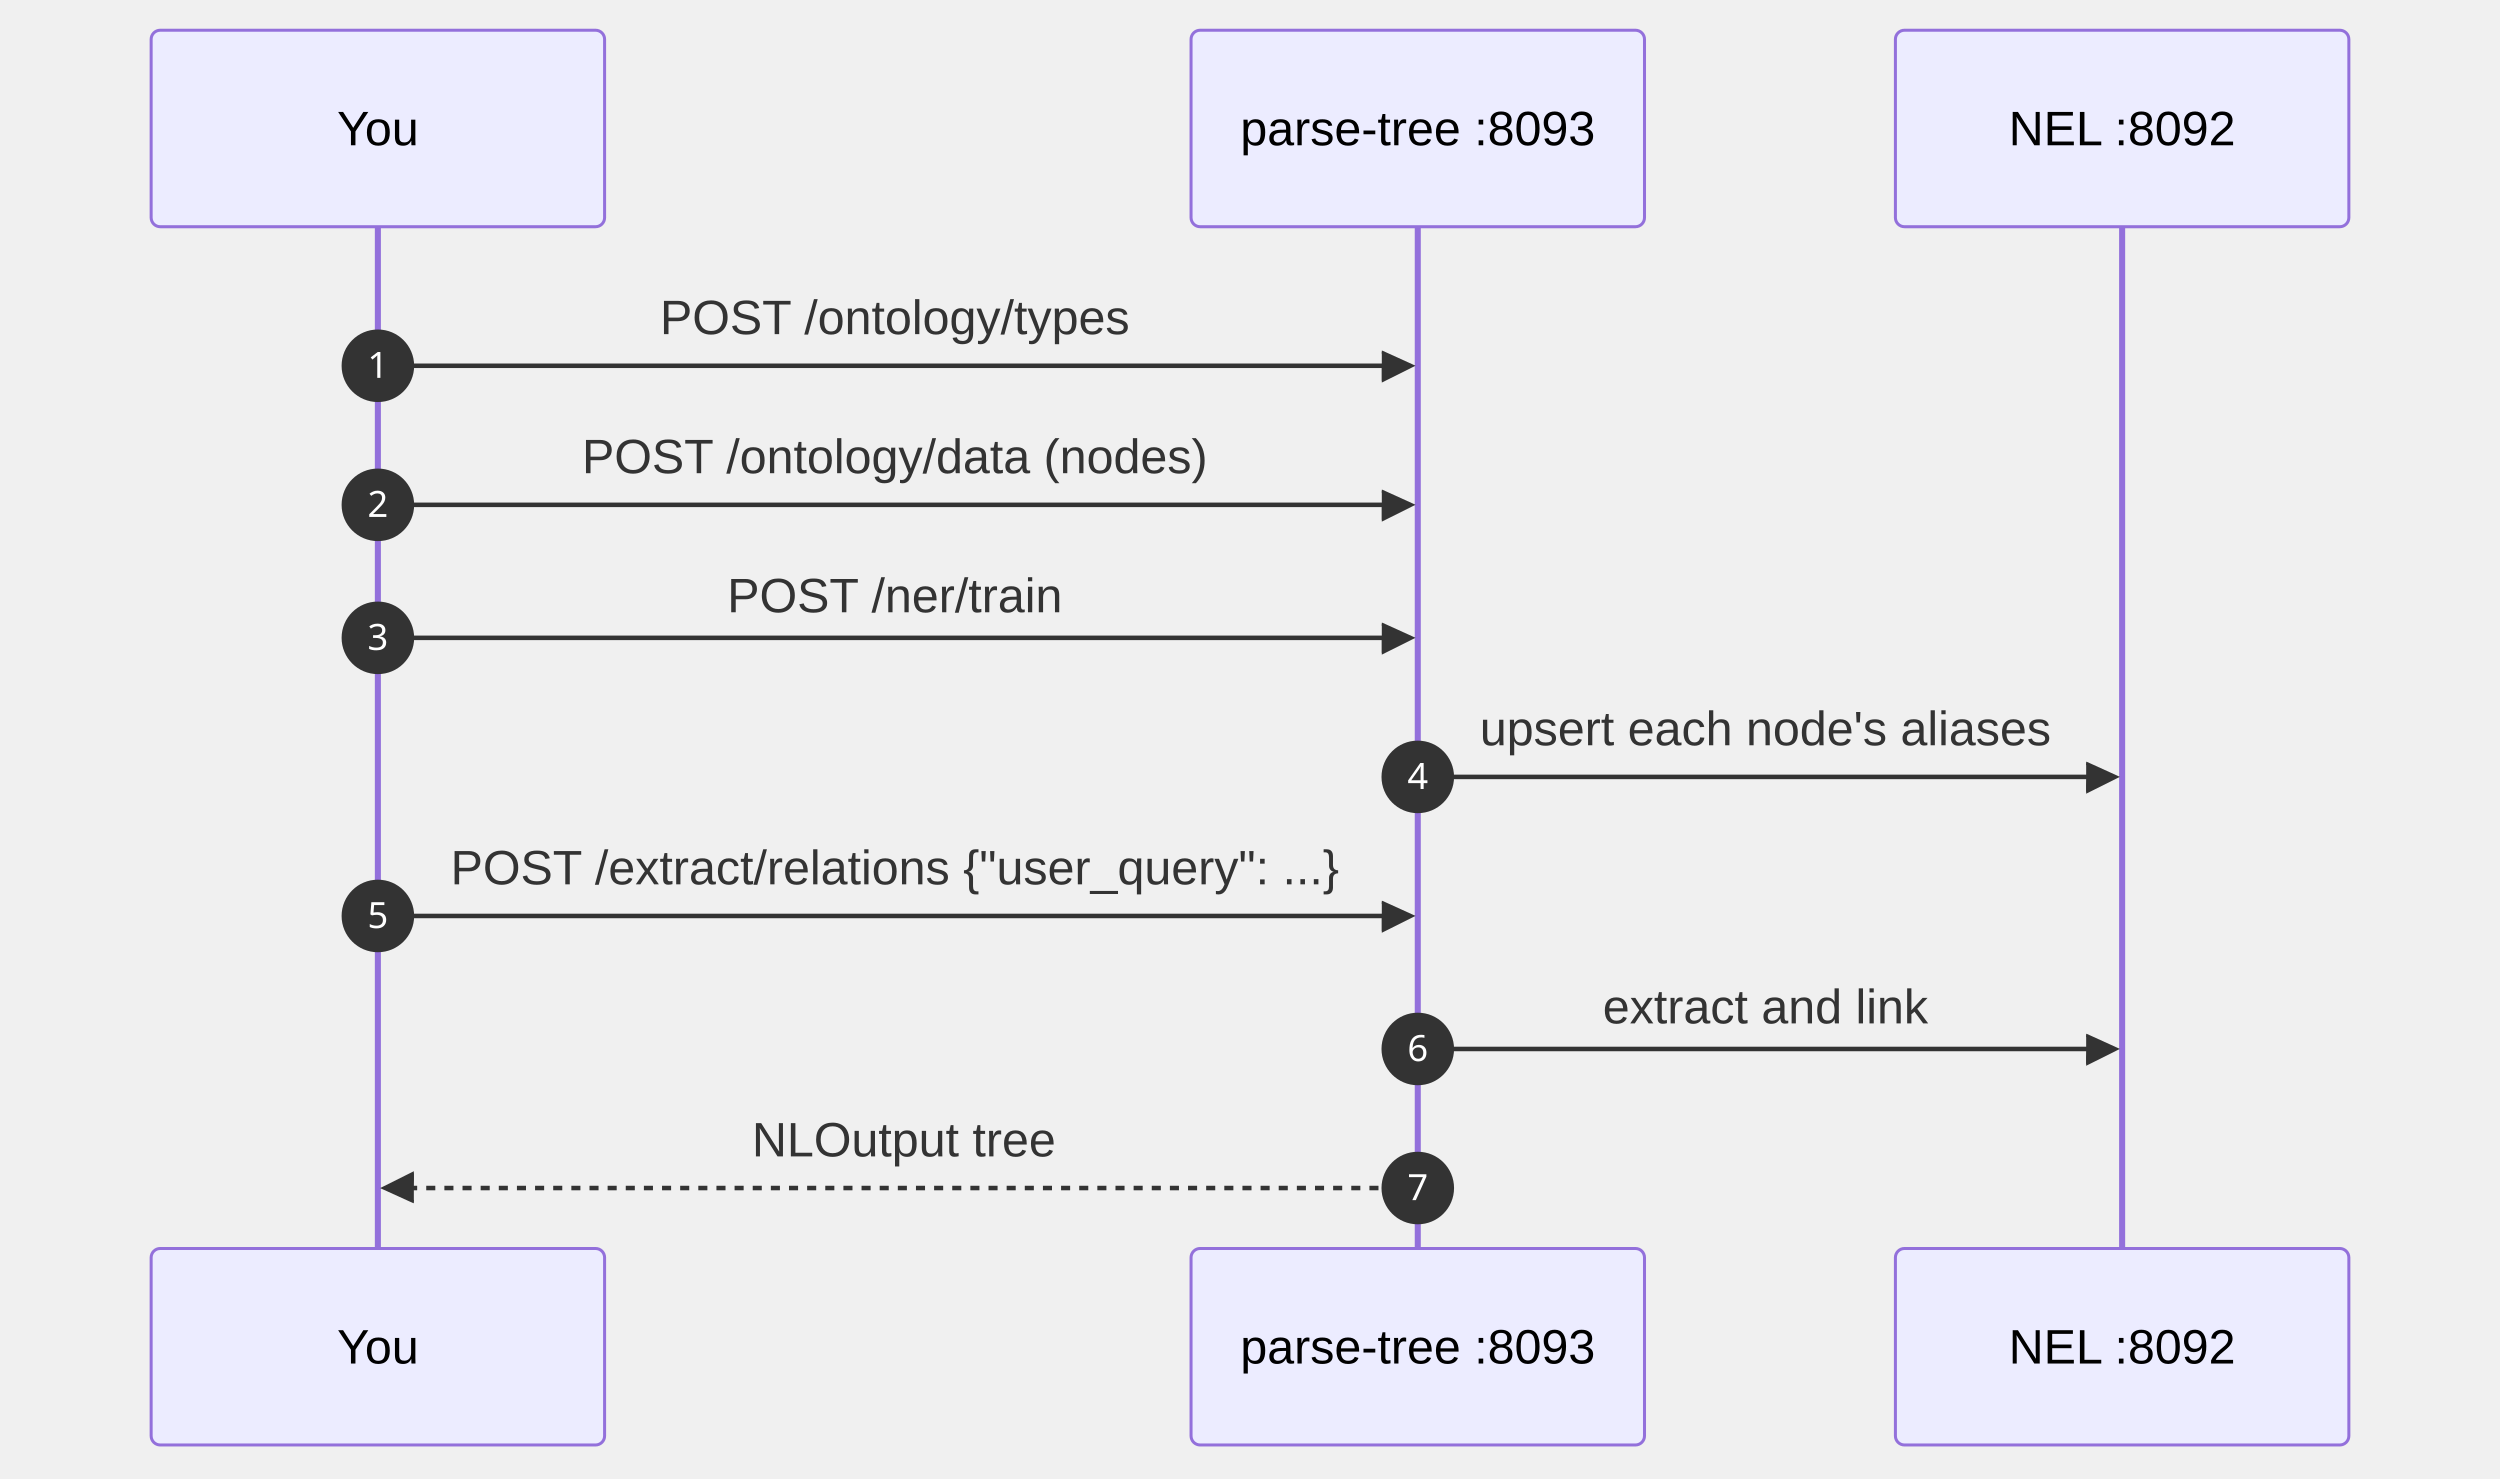
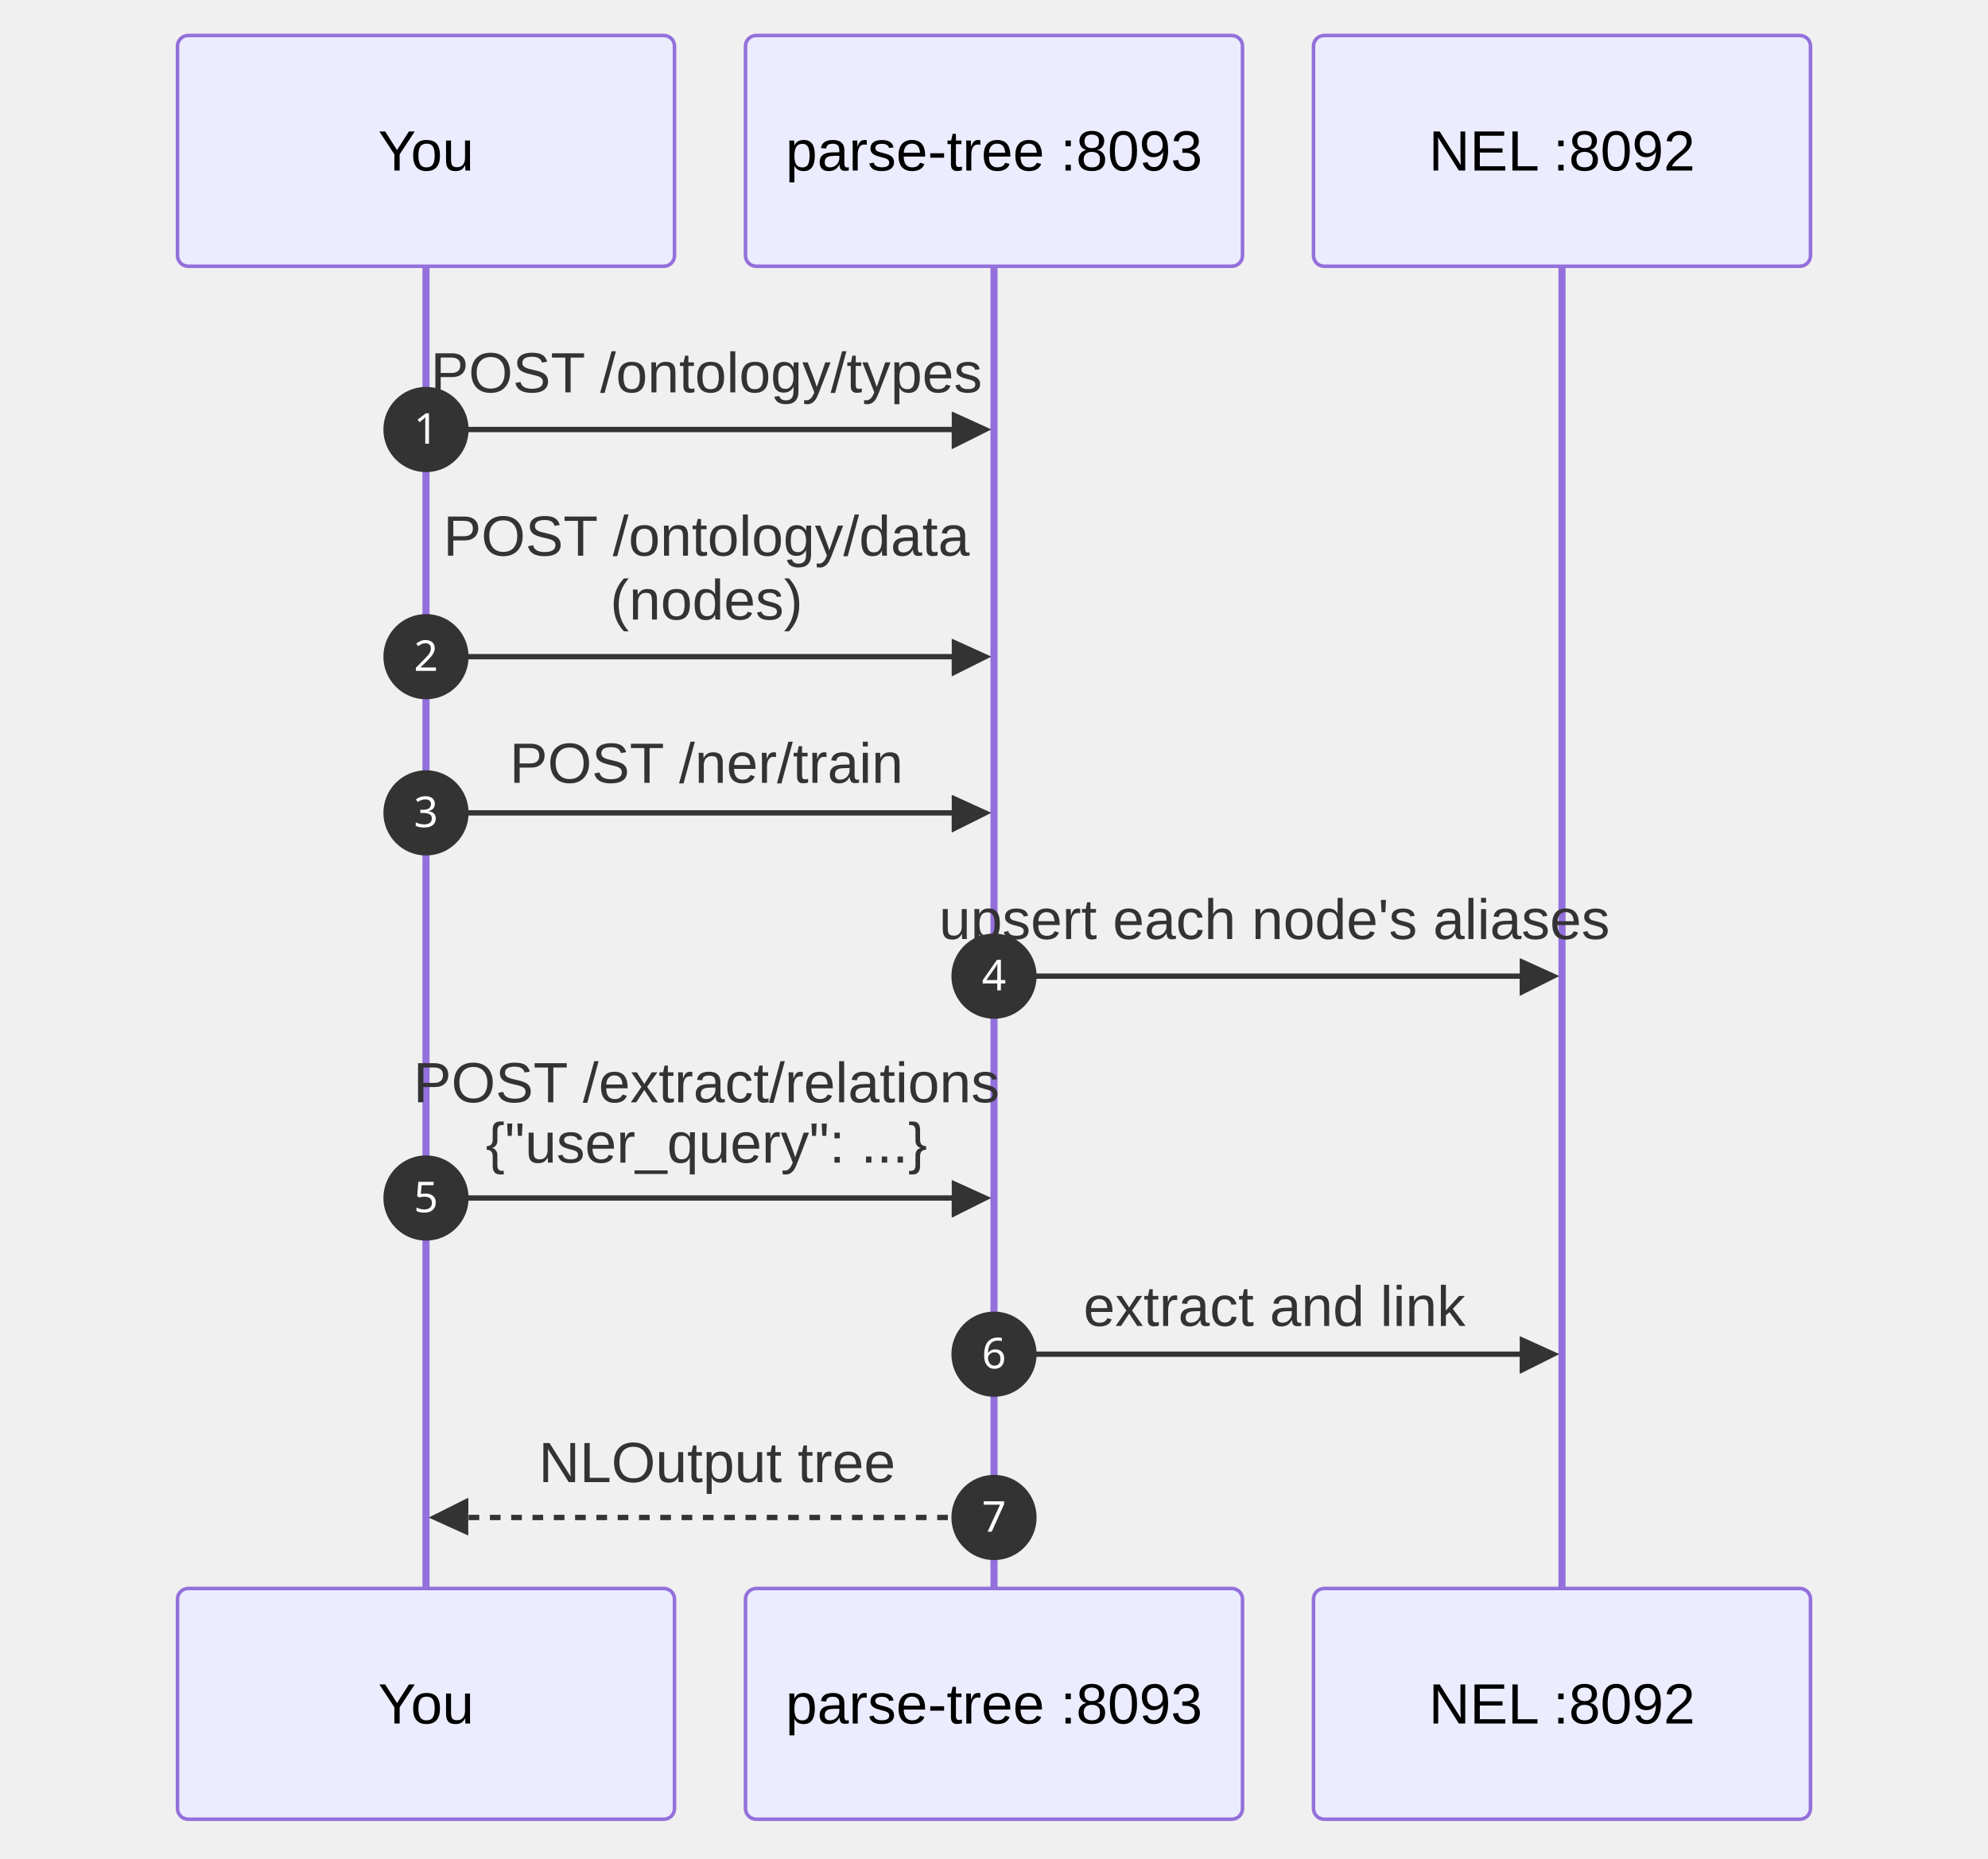
- <svg xmlns="http://www.w3.org/2000/svg" id="my-svg" width="100%" style="max-width: 827px; background-color: white;" viewBox="-50 -10 827 489" role="graphics-document document" aria-roledescription="sequence" aria-describedby="chart-desc-my-svg" aria-labelledby="chart-title-my-svg">
+ <svg xmlns="http://www.w3.org/2000/svg" id="my-svg" width="560" height="523.5" viewBox="-50 -10 560 523.5" role="graphics-document document" aria-roledescription="sequence" aria-describedby="chart-desc-my-svg" aria-labelledby="chart-title-my-svg" style="background-color: white;">
  <g>
-     <rect x="577" y="403" fill="#eaeaea" stroke="#666" width="150" height="65" name="NEL" rx="3" ry="3" class="actor actor-bottom" />
-     <text x="652" y="435.5" dominant-baseline="central" alignment-baseline="central" class="actor actor-box" style="text-anchor: middle; font-size: 16px; font-weight: 400;">
-       <tspan x="652" dy="0">NEL :8092</tspan>
+     <rect x="320" y="437.5" fill="#eaeaea" stroke="#666" width="140" height="65" name="NEL" rx="3" ry="3" class="actor actor-bottom" />
+     <text x="390" y="470" dominant-baseline="central" alignment-baseline="central" class="actor actor-box" style="text-anchor: middle; font-size: 16px; font-weight: 400;">
+       <tspan x="390" dy="0">NEL :8092</tspan>
    </text>
  </g>
  <g>
-     <rect x="344" y="403" fill="#eaeaea" stroke="#666" width="150" height="65" name="PT" rx="3" ry="3" class="actor actor-bottom" />
-     <text x="419" y="435.5" dominant-baseline="central" alignment-baseline="central" class="actor actor-box" style="text-anchor: middle; font-size: 16px; font-weight: 400;">
-       <tspan x="419" dy="0">parse-tree :8093</tspan>
+     <rect x="160" y="437.5" fill="#eaeaea" stroke="#666" width="140" height="65" name="PT" rx="3" ry="3" class="actor actor-bottom" />
+     <text x="230" y="470" dominant-baseline="central" alignment-baseline="central" class="actor actor-box" style="text-anchor: middle; font-size: 16px; font-weight: 400;">
+       <tspan x="230" dy="0">parse-tree :8093</tspan>
    </text>
  </g>
  <g>
-     <rect x="0" y="403" fill="#eaeaea" stroke="#666" width="150" height="65" name="You" rx="3" ry="3" class="actor actor-bottom" />
-     <text x="75" y="435.5" dominant-baseline="central" alignment-baseline="central" class="actor actor-box" style="text-anchor: middle; font-size: 16px; font-weight: 400;">
-       <tspan x="75" dy="0">You</tspan>
+     <rect x="0" y="437.5" fill="#eaeaea" stroke="#666" width="140" height="65" name="You" rx="3" ry="3" class="actor actor-bottom" />
+     <text x="70" y="470" dominant-baseline="central" alignment-baseline="central" class="actor actor-box" style="text-anchor: middle; font-size: 16px; font-weight: 400;">
+       <tspan x="70" dy="0">You</tspan>
    </text>
  </g>
  <g>
-     <line id="actor2" x1="652" y1="65" x2="652" y2="403" class="actor-line 200" stroke-width="0.5px" stroke="#999" name="NEL" data-et="life-line" data-id="NEL" />
+     <line id="actor2" x1="390" y1="65" x2="390" y2="437.5" class="actor-line 200" stroke-width="0.5px" stroke="#999" name="NEL" data-et="life-line" data-id="NEL" />
    <g id="root-2" data-et="participant" data-type="participant" data-id="NEL">
-       <rect x="577" y="0" fill="#eaeaea" stroke="#666" width="150" height="65" name="NEL" rx="3" ry="3" class="actor actor-top" />
-       <text x="652" y="32.5" dominant-baseline="central" alignment-baseline="central" class="actor actor-box" style="text-anchor: middle; font-size: 16px; font-weight: 400;">
-         <tspan x="652" dy="0">NEL :8092</tspan>
+       <rect x="320" y="0" fill="#eaeaea" stroke="#666" width="140" height="65" name="NEL" rx="3" ry="3" class="actor actor-top" />
+       <text x="390" y="32.5" dominant-baseline="central" alignment-baseline="central" class="actor actor-box" style="text-anchor: middle; font-size: 16px; font-weight: 400;">
+         <tspan x="390" dy="0">NEL :8092</tspan>
      </text>
    </g>
  </g>
  <g>
-     <line id="actor1" x1="419" y1="65" x2="419" y2="403" class="actor-line 200" stroke-width="0.5px" stroke="#999" name="PT" data-et="life-line" data-id="PT" />
+     <line id="actor1" x1="230" y1="65" x2="230" y2="437.5" class="actor-line 200" stroke-width="0.5px" stroke="#999" name="PT" data-et="life-line" data-id="PT" />
    <g id="root-1" data-et="participant" data-type="participant" data-id="PT">
-       <rect x="344" y="0" fill="#eaeaea" stroke="#666" width="150" height="65" name="PT" rx="3" ry="3" class="actor actor-top" />
-       <text x="419" y="32.5" dominant-baseline="central" alignment-baseline="central" class="actor actor-box" style="text-anchor: middle; font-size: 16px; font-weight: 400;">
-         <tspan x="419" dy="0">parse-tree :8093</tspan>
+       <rect x="160" y="0" fill="#eaeaea" stroke="#666" width="140" height="65" name="PT" rx="3" ry="3" class="actor actor-top" />
+       <text x="230" y="32.5" dominant-baseline="central" alignment-baseline="central" class="actor actor-box" style="text-anchor: middle; font-size: 16px; font-weight: 400;">
+         <tspan x="230" dy="0">parse-tree :8093</tspan>
      </text>
    </g>
  </g>
  <g>
-     <line id="actor0" x1="75" y1="65" x2="75" y2="403" class="actor-line 200" stroke-width="0.5px" stroke="#999" name="You" data-et="life-line" data-id="You" />
+     <line id="actor0" x1="70" y1="65" x2="70" y2="437.5" class="actor-line 200" stroke-width="0.5px" stroke="#999" name="You" data-et="life-line" data-id="You" />
    <g id="root-0" data-et="participant" data-type="participant" data-id="You">
-       <rect x="0" y="0" fill="#eaeaea" stroke="#666" width="150" height="65" name="You" rx="3" ry="3" class="actor actor-top" />
-       <text x="75" y="32.5" dominant-baseline="central" alignment-baseline="central" class="actor actor-box" style="text-anchor: middle; font-size: 16px; font-weight: 400;">
-         <tspan x="75" dy="0">You</tspan>
+       <rect x="0" y="0" fill="#eaeaea" stroke="#666" width="140" height="65" name="You" rx="3" ry="3" class="actor actor-top" />
+       <text x="70" y="32.5" dominant-baseline="central" alignment-baseline="central" class="actor actor-box" style="text-anchor: middle; font-size: 16px; font-weight: 400;">
+         <tspan x="70" dy="0">You</tspan>
      </text>
    </g>
  </g>
  <style>#my-svg{font-family:"trebuchet ms",verdana,arial,sans-serif;font-size:16px;fill:#333;}@keyframes edge-animation-frame{from{stroke-dashoffset:0;}}@keyframes dash{to{stroke-dashoffset:0;}}#my-svg .edge-animation-slow{stroke-dasharray:9,5!important;stroke-dashoffset:900;animation:dash 50s linear infinite;stroke-linecap:round;}#my-svg .edge-animation-fast{stroke-dasharray:9,5!important;stroke-dashoffset:900;animation:dash 20s linear infinite;stroke-linecap:round;}#my-svg .error-icon{fill:#552222;}#my-svg .error-text{fill:#552222;stroke:#552222;}#my-svg .edge-thickness-normal{stroke-width:1px;}#my-svg .edge-thickness-thick{stroke-width:3.5px;}#my-svg .edge-pattern-solid{stroke-dasharray:0;}#my-svg .edge-thickness-invisible{stroke-width:0;fill:none;}#my-svg .edge-pattern-dashed{stroke-dasharray:3;}#my-svg .edge-pattern-dotted{stroke-dasharray:2;}#my-svg .marker{fill:#333333;stroke:#333333;}#my-svg .marker.cross{stroke:#333333;}#my-svg svg{font-family:"trebuchet ms",verdana,arial,sans-serif;font-size:16px;}#my-svg p{margin:0;}#my-svg .actor{stroke:#9370DB;fill:#ECECFF;stroke-width:1;}#my-svg rect.actor.outer-path[data-look="neo"]{filter:drop-shadow(1px 2px 2px rgba(185, 185, 185, 1));}#my-svg rect.note[data-look="neo"]{stroke:#aaaa33;fill:#fff5ad;filter:drop-shadow(1px 2px 2px rgba(185, 185, 185, 1));}#my-svg text.actor&gt;tspan{fill:black;stroke:none;}#my-svg .actor-line{stroke:#9370DB;}#my-svg .innerArc{stroke-width:1.5;stroke-dasharray:none;}#my-svg .messageLine0{stroke-width:1.5;stroke-dasharray:none;stroke:#333;}#my-svg .messageLine1{stroke-width:1.5;stroke-dasharray:2,2;stroke:#333;}#my-svg [id$="-arrowhead"] path{fill:#333;stroke:#333;}#my-svg .sequenceNumber{fill:white;}#my-svg [id$="-sequencenumber"]{fill:#333;}#my-svg [id$="-crosshead"] path{fill:#333;stroke:#333;}#my-svg .messageText{fill:#333;stroke:none;}#my-svg .labelBox{stroke:#9370DB;fill:#ECECFF;filter:none;}#my-svg .labelText,#my-svg .labelText&gt;tspan{fill:black;stroke:none;}#my-svg .loopText,#my-svg .loopText&gt;tspan{fill:black;stroke:none;}#my-svg .sectionTitle,#my-svg .sectionTitle&gt;tspan{fill:black;stroke:none;}#my-svg .loopLine{stroke-width:2px;stroke-dasharray:2,2;stroke:#9370DB;fill:#9370DB;}#my-svg .note{stroke:#aaaa33;fill:#fff5ad;}#my-svg .noteText,#my-svg .noteText&gt;tspan{fill:black;stroke:none;font-weight:normal;}#my-svg .activation0{fill:#f4f4f4;stroke:#666;}#my-svg .activation1{fill:#f4f4f4;stroke:#666;}#my-svg .activation2{fill:#f4f4f4;stroke:#666;}#my-svg .actorPopupMenu{position:absolute;}#my-svg .actorPopupMenuPanel{position:absolute;fill:#ECECFF;box-shadow:0px 8px 16px 0px rgba(0,0,0,0.2);filter:drop-shadow(3px 5px 2px rgb(0 0 0 / 0.4));}#my-svg .actor-man circle,#my-svg line{fill:#ECECFF;stroke-width:2px;}#my-svg g rect.rect{filter:drop-shadow(1px 2px 2px rgba(185, 185, 185, 1));stroke:#9370DB;}#my-svg .node .neo-node{stroke:#9370DB;}#my-svg [data-look="neo"].node rect,#my-svg [data-look="neo"].cluster rect,#my-svg [data-look="neo"].node polygon{stroke:#9370DB;filter:drop-shadow(1px 2px 2px rgba(185, 185, 185, 1));}#my-svg [data-look="neo"].swimlane.cluster rect{filter:none;}#my-svg [data-look="neo"].node path{stroke:#9370DB;stroke-width:1px;}#my-svg [data-look="neo"].node .outer-path{filter:drop-shadow(1px 2px 2px rgba(185, 185, 185, 1));}#my-svg [data-look="neo"].node .neo-line path{stroke:#9370DB;filter:none;}#my-svg [data-look="neo"].node circle{stroke:#9370DB;filter:drop-shadow(1px 2px 2px rgba(185, 185, 185, 1));}#my-svg [data-look="neo"].node circle .state-start{fill:#000000;}#my-svg [data-look="neo"].icon-shape .icon{fill:#9370DB;filter:drop-shadow(1px 2px 2px rgba(185, 185, 185, 1));}#my-svg [data-look="neo"].icon-shape .icon-neo path{stroke:#9370DB;filter:drop-shadow(1px 2px 2px rgba(185, 185, 185, 1));}#my-svg :root{--mermaid-font-family:"trebuchet ms",verdana,arial,sans-serif;}</style>
  <g />
  <defs>
    <symbol id="my-svg-computer" width="24" height="24">
      <path transform="scale(.5)" d="M2 2v13h20v-13h-20zm18 11h-16v-9h16v9zm-10.228 6l.466-1h3.524l.467 1h-4.457zm14.228 3h-24l2-6h2.104l-1.33 4h18.45l-1.297-4h2.073l2 6zm-5-10h-14v-7h14v7z" />
    </symbol>
  </defs>
  <defs>
    <symbol id="my-svg-database" fill-rule="evenodd" clip-rule="evenodd">
      <path transform="scale(.5)" d="M12.258.001l.256.004.255.005.253.008.251.01.249.012.247.015.246.016.242.019.241.02.239.023.236.024.233.027.231.028.229.031.225.032.223.034.22.036.217.038.214.04.211.041.208.043.205.045.201.046.198.048.194.05.191.051.187.053.183.054.18.056.175.057.172.059.168.06.163.061.16.063.155.064.15.066.074.033.073.033.071.034.07.034.069.035.068.035.067.035.066.035.064.036.064.036.062.036.06.036.06.037.058.037.058.037.055.038.055.038.053.038.052.038.051.039.05.039.048.039.047.039.045.04.044.04.043.04.041.04.04.041.039.041.037.041.036.041.034.041.033.042.032.042.03.042.029.042.027.042.026.043.024.043.023.043.021.043.02.043.018.044.017.043.015.044.013.044.012.044.011.045.009.044.007.045.006.045.004.045.002.045.001.045v17l-.001.045-.002.045-.004.045-.006.045-.007.045-.009.044-.011.045-.012.044-.013.044-.015.044-.017.043-.018.044-.02.043-.021.043-.023.043-.024.043-.026.043-.027.042-.029.042-.03.042-.032.042-.033.042-.034.041-.036.041-.037.041-.039.041-.04.041-.041.04-.043.04-.044.04-.045.04-.047.039-.048.039-.05.039-.051.039-.052.038-.053.038-.055.038-.055.038-.058.037-.058.037-.06.037-.06.036-.062.036-.064.036-.064.036-.066.035-.067.035-.068.035-.069.035-.07.034-.071.034-.073.033-.074.033-.15.066-.155.064-.16.063-.163.061-.168.06-.172.059-.175.057-.18.056-.183.054-.187.053-.191.051-.194.05-.198.048-.201.046-.205.045-.208.043-.211.041-.214.04-.217.038-.22.036-.223.034-.225.032-.229.031-.231.028-.233.027-.236.024-.239.023-.241.02-.242.019-.246.016-.247.015-.249.012-.251.01-.253.008-.255.005-.256.004-.258.001-.258-.001-.256-.004-.255-.005-.253-.008-.251-.01-.249-.012-.247-.015-.245-.016-.243-.019-.241-.02-.238-.023-.236-.024-.234-.027-.231-.028-.228-.031-.226-.032-.223-.034-.22-.036-.217-.038-.214-.04-.211-.041-.208-.043-.204-.045-.201-.046-.198-.048-.195-.05-.19-.051-.187-.053-.184-.054-.179-.056-.176-.057-.172-.059-.167-.06-.164-.061-.159-.063-.155-.064-.151-.066-.074-.033-.072-.033-.072-.034-.07-.034-.069-.035-.068-.035-.067-.035-.066-.035-.064-.036-.063-.036-.062-.036-.061-.036-.06-.037-.058-.037-.057-.037-.056-.038-.055-.038-.053-.038-.052-.038-.051-.039-.049-.039-.049-.039-.046-.039-.046-.04-.044-.04-.043-.04-.041-.04-.04-.041-.039-.041-.037-.041-.036-.041-.034-.041-.033-.042-.032-.042-.03-.042-.029-.042-.027-.042-.026-.043-.024-.043-.023-.043-.021-.043-.02-.043-.018-.044-.017-.043-.015-.044-.013-.044-.012-.044-.011-.045-.009-.044-.007-.045-.006-.045-.004-.045-.002-.045-.001-.045v-17l.001-.045.002-.045.004-.045.006-.045.007-.045.009-.044.011-.045.012-.044.013-.044.015-.044.017-.043.018-.044.02-.043.021-.043.023-.043.024-.043.026-.043.027-.042.029-.042.03-.042.032-.042.033-.042.034-.041.036-.041.037-.041.039-.041.04-.041.041-.04.043-.04.044-.04.046-.04.046-.039.049-.039.049-.039.051-.039.052-.038.053-.038.055-.038.056-.038.057-.037.058-.037.06-.037.061-.036.062-.036.063-.036.064-.036.066-.035.067-.035.068-.035.069-.035.07-.034.072-.034.072-.033.074-.033.151-.066.155-.064.159-.063.164-.061.167-.06.172-.059.176-.057.179-.056.184-.054.187-.053.19-.051.195-.05.198-.048.201-.046.204-.045.208-.043.211-.041.214-.04.217-.038.22-.036.223-.034.226-.032.228-.031.231-.028.234-.027.236-.024.238-.023.241-.02.243-.019.245-.016.247-.015.249-.012.251-.01.253-.008.255-.005.256-.004.258-.001.258.001zm-9.258 20.499v.01l.001.021.003.021.004.022.005.021.006.022.007.022.009.023.01.022.011.023.012.023.013.023.015.023.016.024.017.023.018.024.019.024.021.024.022.025.023.024.024.025.052.049.056.05.061.051.066.051.07.051.075.051.079.052.084.052.088.052.092.052.097.052.102.051.105.052.11.052.114.051.119.051.123.051.127.05.131.05.135.05.139.048.144.049.147.047.152.047.155.047.16.045.163.045.167.043.171.043.176.041.178.041.183.039.187.039.19.037.194.035.197.035.202.033.204.031.209.03.212.029.216.027.219.025.222.024.226.021.23.02.233.018.236.016.24.015.243.012.246.01.249.008.253.005.256.004.259.001.26-.001.257-.004.254-.005.25-.008.247-.011.244-.012.241-.014.237-.016.233-.018.231-.021.226-.021.224-.024.22-.026.216-.027.212-.028.21-.031.205-.031.202-.034.198-.034.194-.036.191-.037.187-.039.183-.04.179-.04.175-.042.172-.043.168-.044.163-.045.16-.046.155-.046.152-.047.148-.048.143-.049.139-.049.136-.05.131-.05.126-.05.123-.051.118-.052.114-.051.11-.052.106-.052.101-.052.096-.052.092-.052.088-.053.083-.051.079-.052.074-.052.07-.051.065-.051.06-.051.056-.05.051-.05.023-.024.023-.025.021-.024.02-.024.019-.024.018-.024.017-.024.015-.023.014-.024.013-.023.012-.023.01-.023.01-.022.008-.022.006-.022.006-.022.004-.022.004-.021.001-.021.001-.021v-4.127l-.077.055-.08.053-.083.054-.085.053-.087.052-.09.052-.093.051-.095.05-.097.05-.1.049-.102.049-.105.048-.106.047-.109.047-.111.046-.114.045-.115.045-.118.044-.12.043-.122.042-.124.042-.126.041-.128.04-.13.04-.132.038-.134.038-.135.037-.138.037-.139.035-.142.035-.143.034-.144.033-.147.032-.148.031-.15.03-.151.03-.153.029-.154.027-.156.027-.158.026-.159.025-.161.024-.162.023-.163.022-.165.021-.166.02-.167.019-.169.018-.169.017-.171.016-.173.015-.173.014-.175.013-.175.012-.177.011-.178.01-.179.008-.179.008-.181.006-.182.005-.182.004-.184.003-.184.002h-.37l-.184-.002-.184-.003-.182-.004-.182-.005-.181-.006-.179-.008-.179-.008-.178-.01-.176-.011-.176-.012-.175-.013-.173-.014-.172-.015-.171-.016-.17-.017-.169-.018-.167-.019-.166-.02-.165-.021-.163-.022-.162-.023-.161-.024-.159-.025-.157-.026-.156-.027-.155-.027-.153-.029-.151-.03-.15-.03-.148-.031-.146-.032-.145-.033-.143-.034-.141-.035-.14-.035-.137-.037-.136-.037-.134-.038-.132-.038-.13-.04-.128-.04-.126-.041-.124-.042-.122-.042-.12-.044-.117-.043-.116-.045-.113-.045-.112-.046-.109-.047-.106-.047-.105-.048-.102-.049-.1-.049-.097-.05-.095-.05-.093-.052-.09-.051-.087-.052-.085-.053-.083-.054-.08-.054-.077-.054v4.127zm0-5.654v.011l.001.021.003.021.004.021.005.022.006.022.007.022.009.022.01.022.011.023.012.023.013.023.015.024.016.023.017.024.018.024.019.024.021.024.022.024.023.025.024.024.052.05.056.05.061.05.066.051.07.051.075.052.079.051.084.052.088.052.092.052.097.052.102.052.105.052.11.051.114.051.119.052.123.05.127.051.131.05.135.049.139.049.144.048.147.048.152.047.155.046.16.045.163.045.167.044.171.042.176.042.178.04.183.04.187.038.19.037.194.036.197.034.202.033.204.032.209.03.212.028.216.027.219.025.222.024.226.022.23.02.233.018.236.016.24.014.243.012.246.01.249.008.253.006.256.003.259.001.26-.001.257-.003.254-.006.25-.008.247-.01.244-.012.241-.015.237-.016.233-.018.231-.02.226-.022.224-.024.22-.025.216-.027.212-.029.21-.03.205-.032.202-.033.198-.035.194-.036.191-.037.187-.039.183-.039.179-.041.175-.042.172-.043.168-.044.163-.045.16-.045.155-.047.152-.047.148-.048.143-.048.139-.05.136-.049.131-.05.126-.051.123-.051.118-.051.114-.052.11-.052.106-.052.101-.052.096-.052.092-.052.088-.052.083-.052.079-.052.074-.051.07-.052.065-.051.06-.05.056-.051.051-.049.023-.025.023-.024.021-.025.02-.024.019-.024.018-.024.017-.024.015-.023.014-.023.013-.024.012-.022.01-.023.01-.023.008-.022.006-.022.006-.022.004-.021.004-.022.001-.021.001-.021v-4.139l-.077.054-.08.054-.083.054-.085.052-.087.053-.09.051-.093.051-.095.051-.097.05-.1.049-.102.049-.105.048-.106.047-.109.047-.111.046-.114.045-.115.044-.118.044-.12.044-.122.042-.124.042-.126.041-.128.04-.13.039-.132.039-.134.038-.135.037-.138.036-.139.036-.142.035-.143.033-.144.033-.147.033-.148.031-.15.03-.151.03-.153.028-.154.028-.156.027-.158.026-.159.025-.161.024-.162.023-.163.022-.165.021-.166.02-.167.019-.169.018-.169.017-.171.016-.173.015-.173.014-.175.013-.175.012-.177.011-.178.009-.179.009-.179.007-.181.007-.182.005-.182.004-.184.003-.184.002h-.37l-.184-.002-.184-.003-.182-.004-.182-.005-.181-.007-.179-.007-.179-.009-.178-.009-.176-.011-.176-.012-.175-.013-.173-.014-.172-.015-.171-.016-.17-.017-.169-.018-.167-.019-.166-.02-.165-.021-.163-.022-.162-.023-.161-.024-.159-.025-.157-.026-.156-.027-.155-.028-.153-.028-.151-.03-.15-.03-.148-.031-.146-.033-.145-.033-.143-.033-.141-.035-.14-.036-.137-.036-.136-.037-.134-.038-.132-.039-.13-.039-.128-.04-.126-.041-.124-.042-.122-.043-.12-.043-.117-.044-.116-.044-.113-.046-.112-.046-.109-.046-.106-.047-.105-.048-.102-.049-.1-.049-.097-.05-.095-.051-.093-.051-.09-.051-.087-.053-.085-.052-.083-.054-.08-.054-.077-.054v4.139zm0-5.666v.011l.001.02.003.022.004.021.005.022.006.021.007.022.009.023.01.022.011.023.012.023.013.023.015.023.016.024.017.024.018.023.019.024.021.025.022.024.023.024.024.025.052.05.056.05.061.05.066.051.07.051.075.052.079.051.084.052.088.052.092.052.097.052.102.052.105.051.11.052.114.051.119.051.123.051.127.05.131.05.135.05.139.049.144.048.147.048.152.047.155.046.16.045.163.045.167.043.171.043.176.042.178.04.183.04.187.038.19.037.194.036.197.034.202.033.204.032.209.03.212.028.216.027.219.025.222.024.226.021.23.02.233.018.236.017.24.014.243.012.246.01.249.008.253.006.256.003.259.001.26-.001.257-.003.254-.006.25-.008.247-.01.244-.013.241-.014.237-.016.233-.018.231-.02.226-.022.224-.024.22-.025.216-.027.212-.029.21-.03.205-.032.202-.033.198-.035.194-.036.191-.037.187-.039.183-.039.179-.041.175-.042.172-.043.168-.044.163-.045.16-.045.155-.047.152-.047.148-.048.143-.049.139-.049.136-.049.131-.051.126-.05.123-.051.118-.052.114-.051.11-.052.106-.052.101-.052.096-.052.092-.052.088-.052.083-.052.079-.052.074-.052.07-.051.065-.051.06-.051.056-.05.051-.049.023-.025.023-.025.021-.024.02-.024.019-.024.018-.024.017-.024.015-.023.014-.024.013-.023.012-.023.01-.022.01-.023.008-.022.006-.022.006-.022.004-.022.004-.021.001-.021.001-.021v-4.153l-.077.054-.08.054-.083.053-.085.053-.087.053-.09.051-.093.051-.095.051-.097.05-.1.049-.102.048-.105.048-.106.048-.109.046-.111.046-.114.046-.115.044-.118.044-.12.043-.122.043-.124.042-.126.041-.128.04-.13.039-.132.039-.134.038-.135.037-.138.036-.139.036-.142.034-.143.034-.144.033-.147.032-.148.032-.15.03-.151.03-.153.028-.154.028-.156.027-.158.026-.159.024-.161.024-.162.023-.163.023-.165.021-.166.02-.167.019-.169.018-.169.017-.171.016-.173.015-.173.014-.175.013-.175.012-.177.01-.178.01-.179.009-.179.007-.181.006-.182.006-.182.004-.184.003-.184.001-.185.001-.185-.001-.184-.001-.184-.003-.182-.004-.182-.006-.181-.006-.179-.007-.179-.009-.178-.01-.176-.01-.176-.012-.175-.013-.173-.014-.172-.015-.171-.016-.17-.017-.169-.018-.167-.019-.166-.02-.165-.021-.163-.023-.162-.023-.161-.024-.159-.024-.157-.026-.156-.027-.155-.028-.153-.028-.151-.03-.15-.03-.148-.032-.146-.032-.145-.033-.143-.034-.141-.034-.14-.036-.137-.036-.136-.037-.134-.038-.132-.039-.13-.039-.128-.041-.126-.041-.124-.041-.122-.043-.12-.043-.117-.044-.116-.044-.113-.046-.112-.046-.109-.046-.106-.048-.105-.048-.102-.048-.1-.05-.097-.049-.095-.051-.093-.051-.09-.052-.087-.052-.085-.053-.083-.053-.08-.054-.077-.054v4.153zm8.74-8.179l-.257.004-.254.005-.25.008-.247.011-.244.012-.241.014-.237.016-.233.018-.231.021-.226.022-.224.023-.22.026-.216.027-.212.028-.21.031-.205.032-.202.033-.198.034-.194.036-.191.038-.187.038-.183.04-.179.041-.175.042-.172.043-.168.043-.163.045-.16.046-.155.046-.152.048-.148.048-.143.048-.139.049-.136.05-.131.05-.126.051-.123.051-.118.051-.114.052-.11.052-.106.052-.101.052-.096.052-.092.052-.088.052-.083.052-.079.052-.074.051-.07.052-.065.051-.06.05-.056.05-.051.05-.023.025-.023.024-.021.024-.02.025-.019.024-.018.024-.017.023-.015.024-.014.023-.013.023-.012.023-.01.023-.01.022-.008.022-.006.023-.006.021-.004.022-.004.021-.001.021-.001.021.001.021.001.021.004.021.004.022.006.021.006.023.008.022.01.022.01.023.012.023.013.023.014.023.015.024.017.023.018.024.019.024.02.025.021.024.023.024.023.025.051.05.056.05.06.05.065.051.07.052.074.051.079.052.083.052.088.052.092.052.096.052.101.052.106.052.11.052.114.052.118.051.123.051.126.051.131.05.136.05.139.049.143.048.148.048.152.048.155.046.16.046.163.045.168.043.172.043.175.042.179.041.183.04.187.038.191.038.194.036.198.034.202.033.205.032.21.031.212.028.216.027.22.026.224.023.226.022.231.021.233.018.237.016.241.014.244.012.247.011.25.008.254.005.257.004.26.001.26-.001.257-.004.254-.005.25-.008.247-.011.244-.012.241-.014.237-.016.233-.018.231-.021.226-.022.224-.023.22-.026.216-.027.212-.028.21-.031.205-.032.202-.033.198-.034.194-.036.191-.038.187-.038.183-.04.179-.041.175-.042.172-.043.168-.043.163-.045.16-.046.155-.046.152-.048.148-.048.143-.048.139-.049.136-.05.131-.05.126-.051.123-.051.118-.051.114-.052.11-.052.106-.052.101-.052.096-.052.092-.052.088-.052.083-.052.079-.052.074-.051.07-.052.065-.051.06-.05.056-.05.051-.05.023-.025.023-.024.021-.024.02-.025.019-.024.018-.024.017-.023.015-.024.014-.023.013-.023.012-.023.01-.023.01-.022.008-.022.006-.023.006-.021.004-.022.004-.021.001-.021.001-.021-.001-.021-.001-.021-.004-.021-.004-.022-.006-.021-.006-.023-.008-.022-.01-.022-.01-.023-.012-.023-.013-.023-.014-.023-.015-.024-.017-.023-.018-.024-.019-.024-.02-.025-.021-.024-.023-.024-.023-.025-.051-.05-.056-.05-.06-.05-.065-.051-.07-.052-.074-.051-.079-.052-.083-.052-.088-.052-.092-.052-.096-.052-.101-.052-.106-.052-.11-.052-.114-.052-.118-.051-.123-.051-.126-.051-.131-.05-.136-.05-.139-.049-.143-.048-.148-.048-.152-.048-.155-.046-.16-.046-.163-.045-.168-.043-.172-.043-.175-.042-.179-.041-.183-.04-.187-.038-.191-.038-.194-.036-.198-.034-.202-.033-.205-.032-.21-.031-.212-.028-.216-.027-.22-.026-.224-.023-.226-.022-.231-.021-.233-.018-.237-.016-.241-.014-.244-.012-.247-.011-.25-.008-.254-.005-.257-.004-.26-.001-.26.001z" />
    </symbol>
  </defs>
  <defs>
    <symbol id="my-svg-clock" width="24" height="24">
      <path transform="scale(.5)" d="M12 2c5.514 0 10 4.486 10 10s-4.486 10-10 10-10-4.486-10-10 4.486-10 10-10zm0-2c-6.627 0-12 5.373-12 12s5.373 12 12 12 12-5.373 12-12-5.373-12-12-12zm5.848 12.459c.202.038.202.333.001.372-1.907.361-6.045 1.111-6.547 1.111-.719 0-1.301-.582-1.301-1.301 0-.512.77-5.447 1.125-7.445.034-.192.312-.181.343.014l.985 6.238 5.394 1.011z" />
    </symbol>
  </defs>
  <defs>
    <marker id="my-svg-arrowhead" refX="7.9" refY="5" markerUnits="userSpaceOnUse" markerWidth="12" markerHeight="12" orient="auto-start-reverse">
      <path d="M -1 0 L 10 5 L 0 10 z" />
    </marker>
  </defs>
  <defs>
    <marker id="my-svg-crosshead" markerWidth="15" markerHeight="8" orient="auto" refX="4" refY="4.5">
      <path fill="none" stroke="#000000" stroke-width="1pt" d="M 1,2 L 6,7 M 6,2 L 1,7" style="stroke-dasharray: 0, 0;" />
    </marker>
  </defs>
  <defs>
    <marker id="my-svg-filled-head" refX="15.5" refY="7" markerWidth="20" markerHeight="28" orient="auto">
      <path d="M 18,7 L9,13 L14,7 L9,1 Z" />
    </marker>
  </defs>
  <defs>
    <marker id="my-svg-sequencenumber" refX="15" refY="15" markerWidth="60" markerHeight="40" orient="auto">
      <circle cx="15" cy="15" r="6" />
    </marker>
  </defs>
  <defs>
    <marker id="my-svg-solidTopArrowHead" refX="7.9" refY="7.25" markerUnits="userSpaceOnUse" markerWidth="12" markerHeight="12" orient="auto-start-reverse">
      <path d="M 0 0 L 10 8 L 0 8 z" />
    </marker>
  </defs>
  <defs>
    <marker id="my-svg-solidBottomArrowHead" refX="7.9" refY="0.75" markerUnits="userSpaceOnUse" markerWidth="12" markerHeight="12" orient="auto-start-reverse">
      <path d="M 0 0 L 10 0 L 0 8 z" />
    </marker>
  </defs>
  <defs>
    <marker id="my-svg-stickTopArrowHead" refX="7.5" refY="7" markerUnits="userSpaceOnUse" markerWidth="12" markerHeight="12" orient="auto-start-reverse">
      <path d="M 0 0 L 7 7" stroke="black" stroke-width="1.5" fill="none" />
    </marker>
  </defs>
  <defs>
    <marker id="my-svg-stickBottomArrowHead" refX="7.5" refY="0" markerUnits="userSpaceOnUse" markerWidth="12" markerHeight="12" orient="auto-start-reverse">
      <path d="M 0 7 L 7 0" stroke="black" stroke-width="1.5" fill="none" />
    </marker>
  </defs>
-   <text x="246" y="80" text-anchor="middle" dominant-baseline="middle" alignment-baseline="middle" class="messageText" dy="1em" style="font-size: 16px; font-weight: 400;">POST /ontology/types</text>
-   <line x1="82" y1="111" x2="415" y2="111" class="messageLine0" data-et="message" data-id="i1" data-from="You" data-to="PT" stroke-width="2" stroke="none" marker-end="url(#my-svg-arrowhead)" style="fill: none;" />
-   <line x1="75" y1="111" x2="75" y2="111" stroke-width="0" marker-start="url(#my-svg-sequencenumber)" />
-   <text x="75" y="115" font-family="sans-serif" font-size="12px" text-anchor="middle" class="sequenceNumber">1</text>
-   <text x="246" y="126" text-anchor="middle" dominant-baseline="middle" alignment-baseline="middle" class="messageText" dy="1em" style="font-size: 16px; font-weight: 400;">POST /ontology/data (nodes)</text>
-   <line x1="82" y1="157" x2="415" y2="157" class="messageLine0" data-et="message" data-id="i2" data-from="You" data-to="PT" stroke-width="2" stroke="none" marker-end="url(#my-svg-arrowhead)" style="fill: none;" />
-   <line x1="75" y1="157" x2="75" y2="157" stroke-width="0" marker-start="url(#my-svg-sequencenumber)" />
-   <text x="75" y="161" font-family="sans-serif" font-size="12px" text-anchor="middle" class="sequenceNumber">2</text>
-   <text x="246" y="172" text-anchor="middle" dominant-baseline="middle" alignment-baseline="middle" class="messageText" dy="1em" style="font-size: 16px; font-weight: 400;">POST /ner/train</text>
-   <line x1="82" y1="201" x2="415" y2="201" class="messageLine0" data-et="message" data-id="i3" data-from="You" data-to="PT" stroke-width="2" stroke="none" marker-end="url(#my-svg-arrowhead)" style="fill: none;" />
-   <line x1="75" y1="201" x2="75" y2="201" stroke-width="0" marker-start="url(#my-svg-sequencenumber)" />
-   <text x="75" y="205" font-family="sans-serif" font-size="12px" text-anchor="middle" class="sequenceNumber">3</text>
-   <text x="534" y="216" text-anchor="middle" dominant-baseline="middle" alignment-baseline="middle" class="messageText" dy="1em" style="font-size: 16px; font-weight: 400;">upsert each node's aliases</text>
-   <line x1="426" y1="247" x2="648" y2="247" class="messageLine0" data-et="message" data-id="i4" data-from="PT" data-to="NEL" stroke-width="2" stroke="none" marker-end="url(#my-svg-arrowhead)" style="fill: none;" />
-   <line x1="419" y1="247" x2="419" y2="247" stroke-width="0" marker-start="url(#my-svg-sequencenumber)" />
-   <text x="419" y="251" font-family="sans-serif" font-size="12px" text-anchor="middle" class="sequenceNumber">4</text>
-   <text x="246" y="262" text-anchor="middle" dominant-baseline="middle" alignment-baseline="middle" class="messageText" dy="1em" style="font-size: 16px; font-weight: 400;">POST /extract/relations {"user_query": ...}</text>
-   <line x1="82" y1="293" x2="415" y2="293" class="messageLine0" data-et="message" data-id="i5" data-from="You" data-to="PT" stroke-width="2" stroke="none" marker-end="url(#my-svg-arrowhead)" style="fill: none;" />
-   <line x1="75" y1="293" x2="75" y2="293" stroke-width="0" marker-start="url(#my-svg-sequencenumber)" />
-   <text x="75" y="297" font-family="sans-serif" font-size="12px" text-anchor="middle" class="sequenceNumber">5</text>
-   <text x="534" y="308" text-anchor="middle" dominant-baseline="middle" alignment-baseline="middle" class="messageText" dy="1em" style="font-size: 16px; font-weight: 400;">extract and link</text>
-   <line x1="426" y1="337" x2="648" y2="337" class="messageLine0" data-et="message" data-id="i6" data-from="PT" data-to="NEL" stroke-width="2" stroke="none" marker-end="url(#my-svg-arrowhead)" style="fill: none;" />
-   <line x1="419" y1="337" x2="419" y2="337" stroke-width="0" marker-start="url(#my-svg-sequencenumber)" />
-   <text x="419" y="341" font-family="sans-serif" font-size="12px" text-anchor="middle" class="sequenceNumber">6</text>
-   <text x="249" y="352" text-anchor="middle" dominant-baseline="middle" alignment-baseline="middle" class="messageText" dy="1em" style="font-size: 16px; font-weight: 400;">NLOutput tree</text>
-   <line x1="424" y1="383" x2="79" y2="383" class="messageLine1" data-et="message" data-id="i7" data-from="PT" data-to="You" stroke-width="2" stroke="none" marker-end="url(#my-svg-arrowhead)" style="stroke-dasharray: 3, 3; fill: none;" />
-   <line x1="419" y1="383" x2="419" y2="383" stroke-width="0" marker-start="url(#my-svg-sequencenumber)" />
-   <text x="419" y="387" font-family="sans-serif" font-size="12px" text-anchor="middle" class="sequenceNumber">7</text>
+   <text x="149" y="80" text-anchor="middle" dominant-baseline="middle" alignment-baseline="middle" class="messageText" dy="1em" style="font-size: 16px; font-weight: 400;">POST /ontology/types</text>
+   <line x1="77" y1="111" x2="226" y2="111" class="messageLine0" data-et="message" data-id="i1" data-from="You" data-to="PT" stroke-width="2" stroke="none" marker-end="url(#my-svg-arrowhead)" style="fill: none;" />
+   <line x1="70" y1="111" x2="70" y2="111" stroke-width="0" marker-start="url(#my-svg-sequencenumber)" />
+   <text x="70" y="115" font-family="sans-serif" font-size="12px" text-anchor="middle" class="sequenceNumber">1</text>
+   <text x="149" y="126" text-anchor="middle" dominant-baseline="middle" alignment-baseline="middle" class="messageText" dy="1em" style="font-size: 16px; font-weight: 400;">POST /ontology/data</text>
+   <text x="149" y="144" text-anchor="middle" dominant-baseline="middle" alignment-baseline="middle" class="messageText" dy="1em" style="font-size: 16px; font-weight: 400;">(nodes)</text>
+   <line x1="77" y1="175" x2="226" y2="175" class="messageLine0" data-et="message" data-id="i2" data-from="You" data-to="PT" stroke-width="2" stroke="none" marker-end="url(#my-svg-arrowhead)" style="fill: none;" />
+   <line x1="70" y1="175" x2="70" y2="175" stroke-width="0" marker-start="url(#my-svg-sequencenumber)" />
+   <text x="70" y="179" font-family="sans-serif" font-size="12px" text-anchor="middle" class="sequenceNumber">2</text>
+   <text x="149" y="190" text-anchor="middle" dominant-baseline="middle" alignment-baseline="middle" class="messageText" dy="1em" style="font-size: 16px; font-weight: 400;">POST /ner/train</text>
+   <line x1="77" y1="219" x2="226" y2="219" class="messageLine0" data-et="message" data-id="i3" data-from="You" data-to="PT" stroke-width="2" stroke="none" marker-end="url(#my-svg-arrowhead)" style="fill: none;" />
+   <line x1="70" y1="219" x2="70" y2="219" stroke-width="0" marker-start="url(#my-svg-sequencenumber)" />
+   <text x="70" y="223" font-family="sans-serif" font-size="12px" text-anchor="middle" class="sequenceNumber">3</text>
+   <text x="309" y="234" text-anchor="middle" dominant-baseline="middle" alignment-baseline="middle" class="messageText" dy="1em" style="font-size: 16px; font-weight: 400;">upsert each node's aliases</text>
+   <line x1="237" y1="265" x2="386" y2="265" class="messageLine0" data-et="message" data-id="i4" data-from="PT" data-to="NEL" stroke-width="2" stroke="none" marker-end="url(#my-svg-arrowhead)" style="fill: none;" />
+   <line x1="230" y1="265" x2="230" y2="265" stroke-width="0" marker-start="url(#my-svg-sequencenumber)" />
+   <text x="230" y="269" font-family="sans-serif" font-size="12px" text-anchor="middle" class="sequenceNumber">4</text>
+   <text x="149" y="280" text-anchor="middle" dominant-baseline="middle" alignment-baseline="middle" class="messageText" dy="1em" style="font-size: 16px; font-weight: 400;">POST /extract/relations</text>
+   <text x="149" y="297" text-anchor="middle" dominant-baseline="middle" alignment-baseline="middle" class="messageText" dy="1em" style="font-size: 16px; font-weight: 400;">{"user_query": ...}</text>
+   <line x1="77" y1="327.5" x2="226" y2="327.5" class="messageLine0" data-et="message" data-id="i5" data-from="You" data-to="PT" stroke-width="2" stroke="none" marker-end="url(#my-svg-arrowhead)" style="fill: none;" />
+   <line x1="70" y1="327.5" x2="70" y2="327.5" stroke-width="0" marker-start="url(#my-svg-sequencenumber)" />
+   <text x="70" y="331.5" font-family="sans-serif" font-size="12px" text-anchor="middle" class="sequenceNumber">5</text>
+   <text x="309" y="343" text-anchor="middle" dominant-baseline="middle" alignment-baseline="middle" class="messageText" dy="1em" style="font-size: 16px; font-weight: 400;">extract and link</text>
+   <line x1="237" y1="371.5" x2="386" y2="371.5" class="messageLine0" data-et="message" data-id="i6" data-from="PT" data-to="NEL" stroke-width="2" stroke="none" marker-end="url(#my-svg-arrowhead)" style="fill: none;" />
+   <line x1="230" y1="371.5" x2="230" y2="371.5" stroke-width="0" marker-start="url(#my-svg-sequencenumber)" />
+   <text x="230" y="375.5" font-family="sans-serif" font-size="12px" text-anchor="middle" class="sequenceNumber">6</text>
+   <text x="152" y="387" text-anchor="middle" dominant-baseline="middle" alignment-baseline="middle" class="messageText" dy="1em" style="font-size: 16px; font-weight: 400;">NLOutput tree</text>
+   <line x1="235" y1="417.5" x2="74" y2="417.5" class="messageLine1" data-et="message" data-id="i7" data-from="PT" data-to="You" stroke-width="2" stroke="none" marker-end="url(#my-svg-arrowhead)" style="stroke-dasharray: 3, 3; fill: none;" />
+   <line x1="230" y1="417.5" x2="230" y2="417.5" stroke-width="0" marker-start="url(#my-svg-sequencenumber)" />
+   <text x="230" y="421.5" font-family="sans-serif" font-size="12px" text-anchor="middle" class="sequenceNumber">7</text>
</svg>
